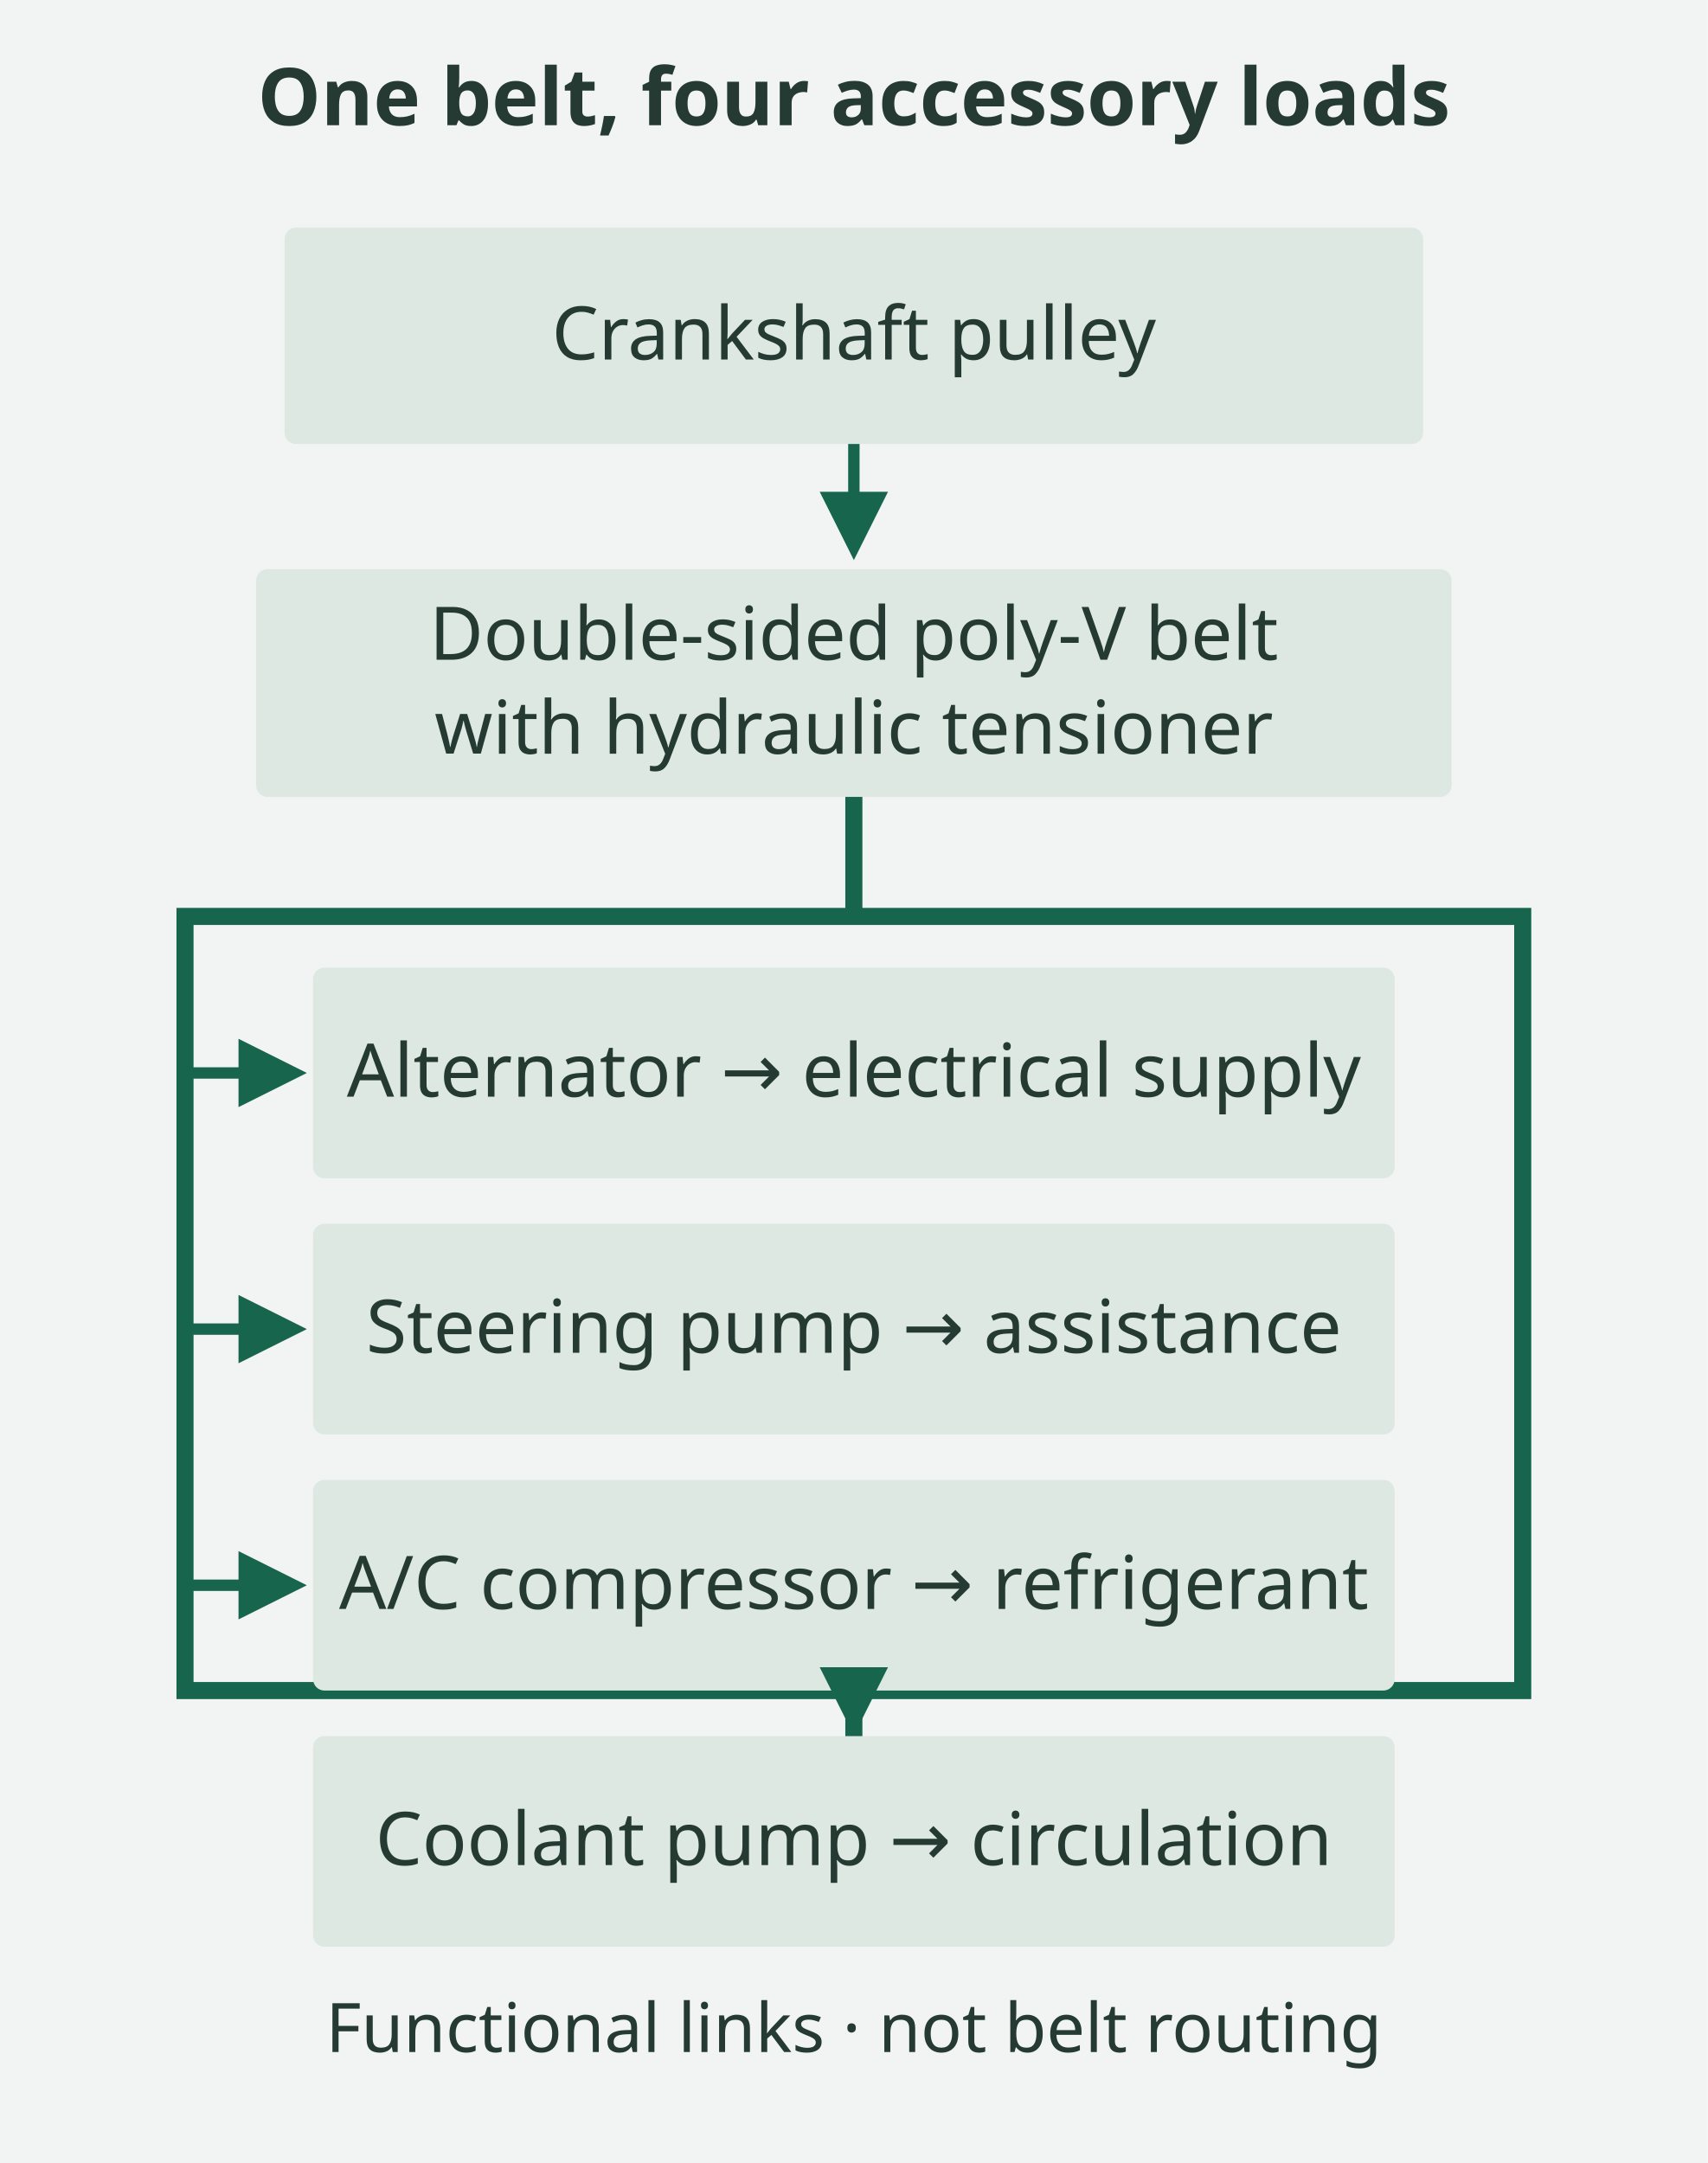
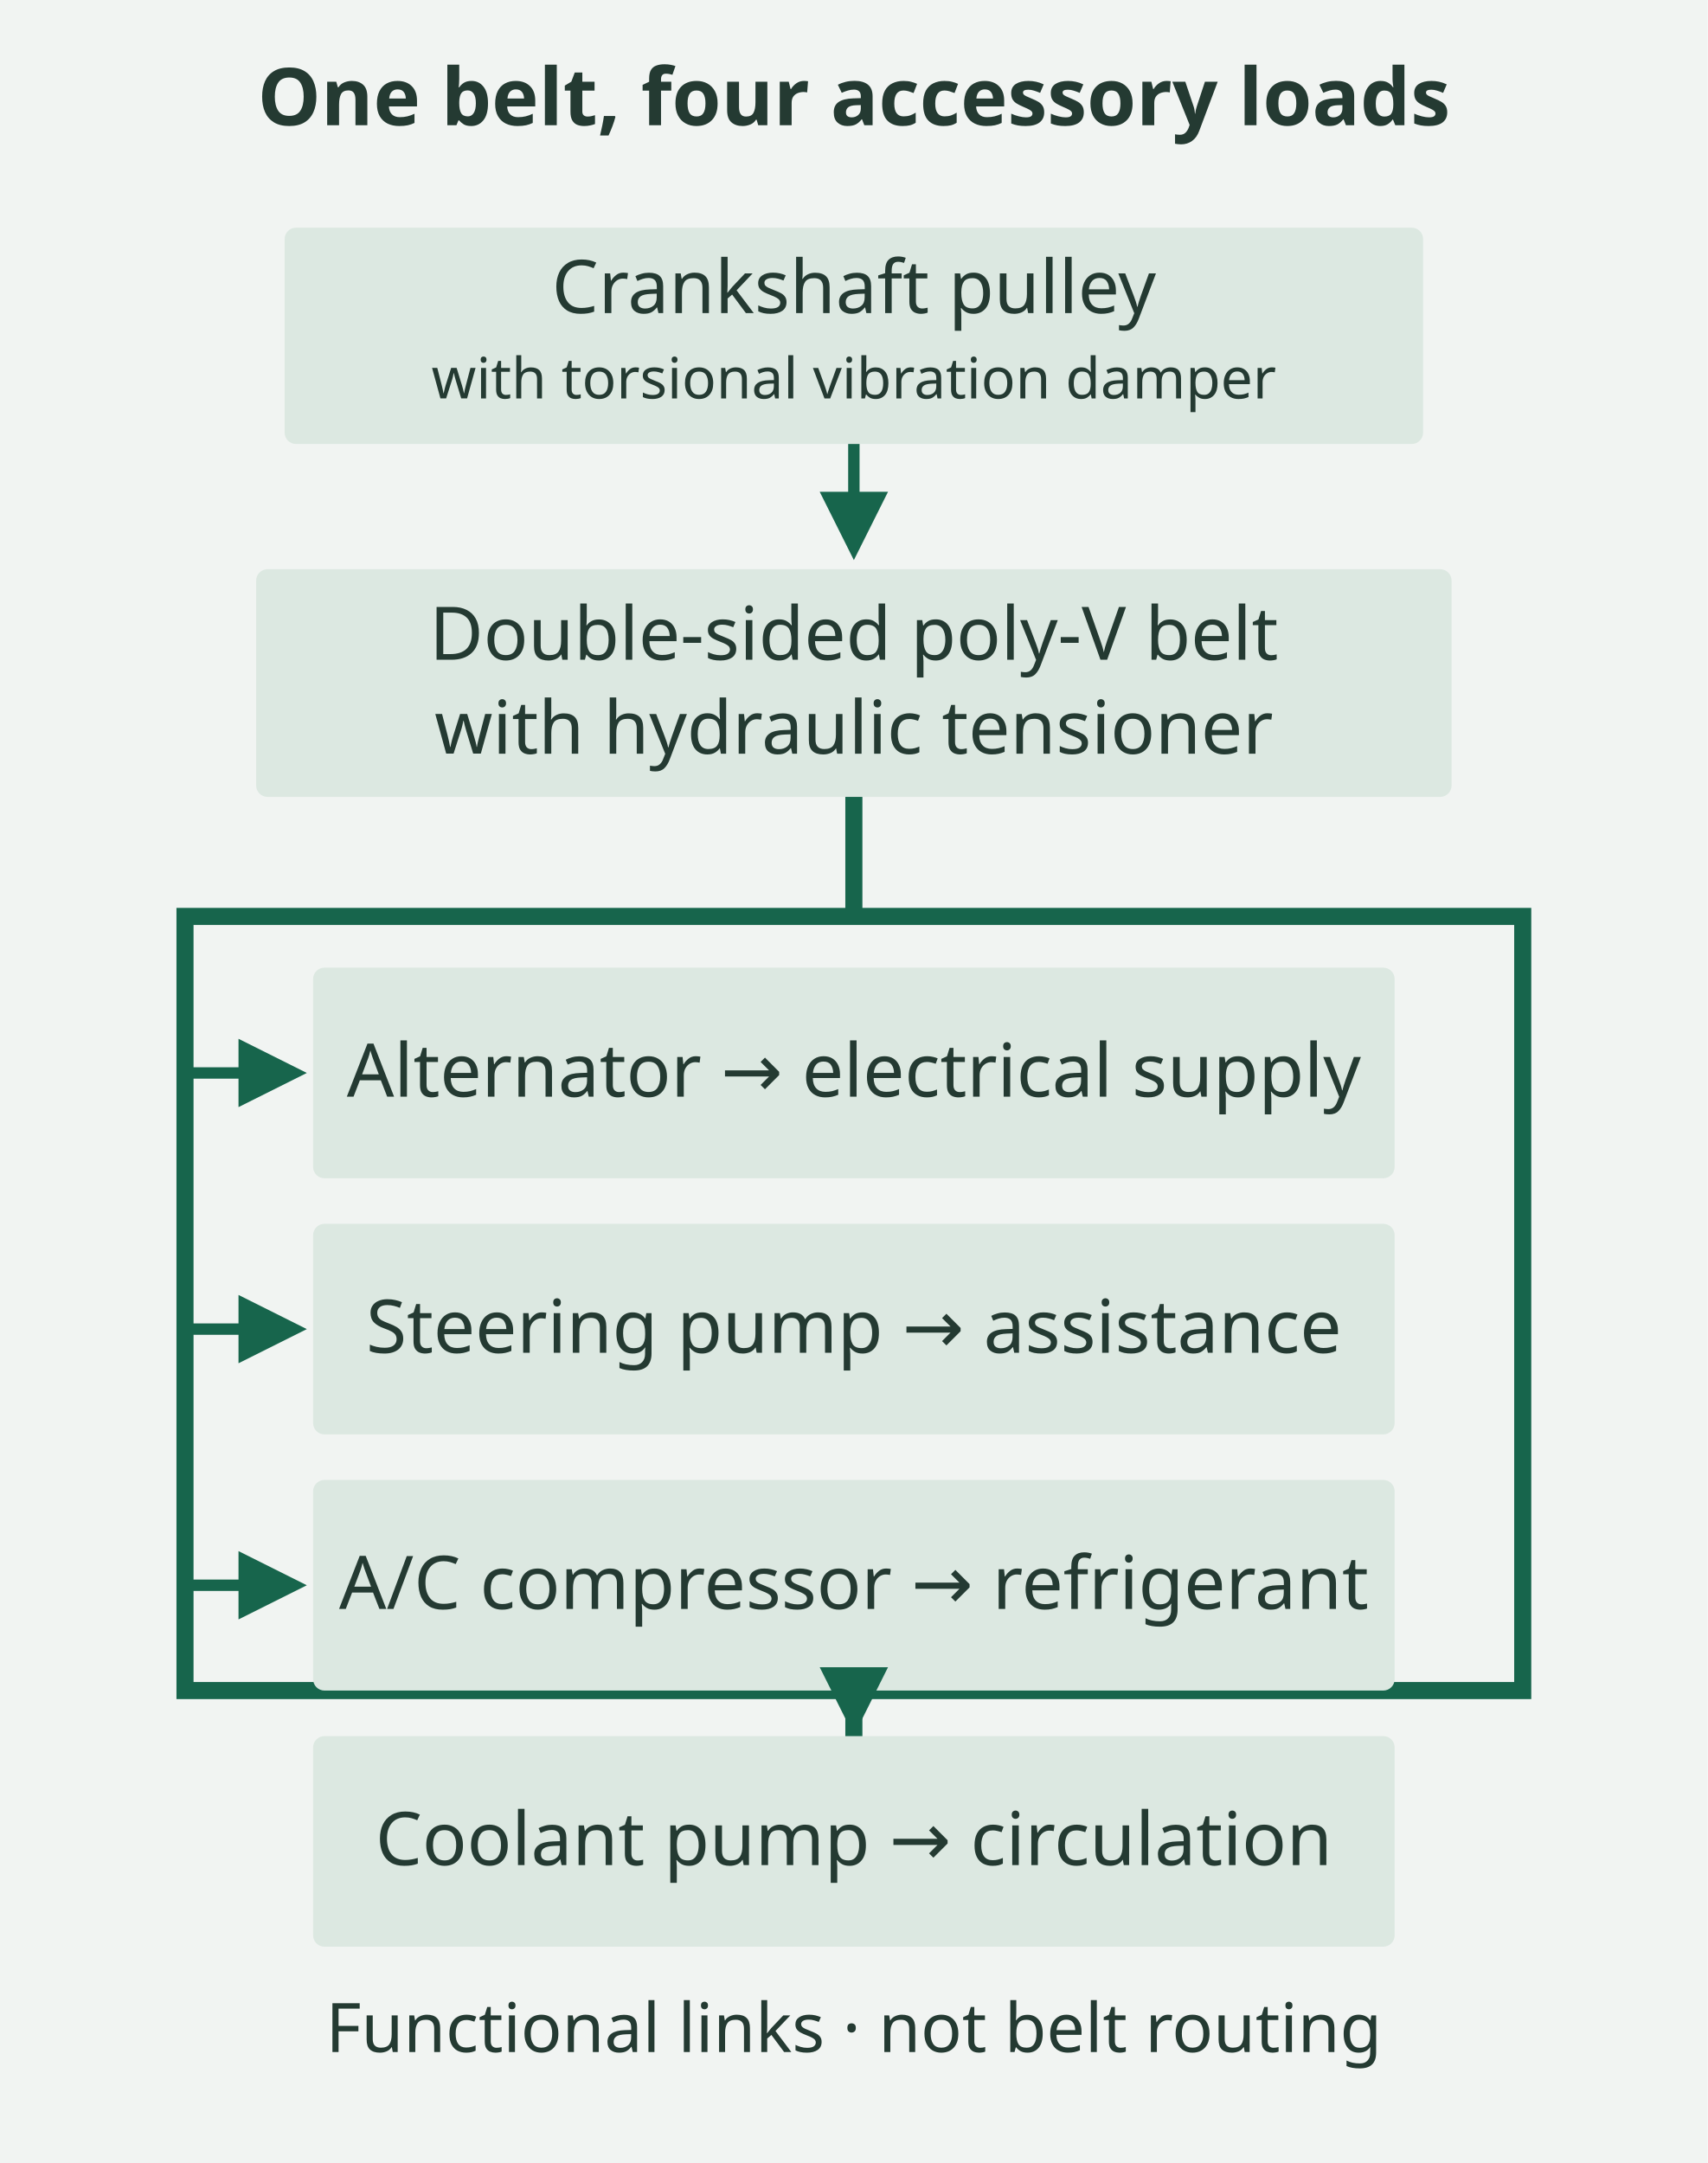
<svg xmlns="http://www.w3.org/2000/svg" viewBox="0 0 600 760" role="img" aria-labelledby="title desc" font-family="sans-serif">
  <defs>
    <marker id="arrow" viewBox="0 0 10 10" refX="8" refY="5" markerWidth="6" markerHeight="6" orient="auto">
      <path d="M0 0L10 5L0 10z" fill="context-stroke" />
    </marker>
  </defs>
  <rect width="600" height="760" fill="#f1f4f2" />
  <text x="300" y="44" text-anchor="middle" font-size="28" font-weight="bold" fill="#243a32">One belt, four accessory loads</text>
  <rect x="100" y="80" width="400" height="76" rx="4" fill="#dce8e1" />
-   <text x="300.0" y="126.32" text-anchor="middle" font-size="26" font-weight="normal" fill="#243a32">Crankshaft pulley</text>
+   <text x="300.0" y="110" text-anchor="middle" font-size="26" font-weight="normal" fill="#243a32">Crankshaft pulley</text>
+   <text x="300" y="140" text-anchor="middle" font-size="20" fill="#243a32">with torsional vibration damper</text>
  <path d="M300 156V192" fill="none" stroke="#17654c" stroke-width="4" marker-end="url(#arrow)" />
  <rect x="90" y="200" width="420" height="80" rx="4" fill="#dce8e1" />
  <text x="300.0" y="231.82" text-anchor="middle" font-size="26" font-weight="normal" fill="#243a32">Double-sided poly-V belt</text>
  <text x="300.0" y="264.82" text-anchor="middle" font-size="26" font-weight="normal" fill="#243a32">with hydraulic tensioner</text>
  <path d="M300 280V322H65V594H300V635M300 322H535V594H300" fill="none" stroke="#17654c" stroke-width="6" />
  <rect x="110" y="340" width="380" height="74" rx="4" fill="#dce8e1" />
  <text x="300.0" y="385.32" text-anchor="middle" font-size="26" font-weight="normal" fill="#243a32">Alternator → electrical supply</text>
  <path d="M65 377H103" fill="none" stroke="#17654c" stroke-width="4" marker-end="url(#arrow)" />
  <rect x="110" y="430" width="380" height="74" rx="4" fill="#dce8e1" />
  <text x="300.0" y="475.32" text-anchor="middle" font-size="26" font-weight="normal" fill="#243a32">Steering pump → assistance</text>
  <path d="M65 467H103" fill="none" stroke="#17654c" stroke-width="4" marker-end="url(#arrow)" />
  <rect x="110" y="520" width="380" height="74" rx="4" fill="#dce8e1" />
  <text x="300.0" y="565.32" text-anchor="middle" font-size="26" font-weight="normal" fill="#243a32">A/C compressor → refrigerant</text>
  <path d="M65 557H103" fill="none" stroke="#17654c" stroke-width="4" marker-end="url(#arrow)" />
  <rect x="110" y="610" width="380" height="74" rx="4" fill="#dce8e1" />
  <text x="300.0" y="655.32" text-anchor="middle" font-size="26" font-weight="normal" fill="#243a32">Coolant pump → circulation</text>
  <path d="M300 594V605" fill="none" stroke="#17654c" stroke-width="4" marker-end="url(#arrow)" />
  <text x="300" y="721" text-anchor="middle" font-size="24" font-weight="normal" fill="#243a32">Functional links · not belt routing</text>
</svg>
